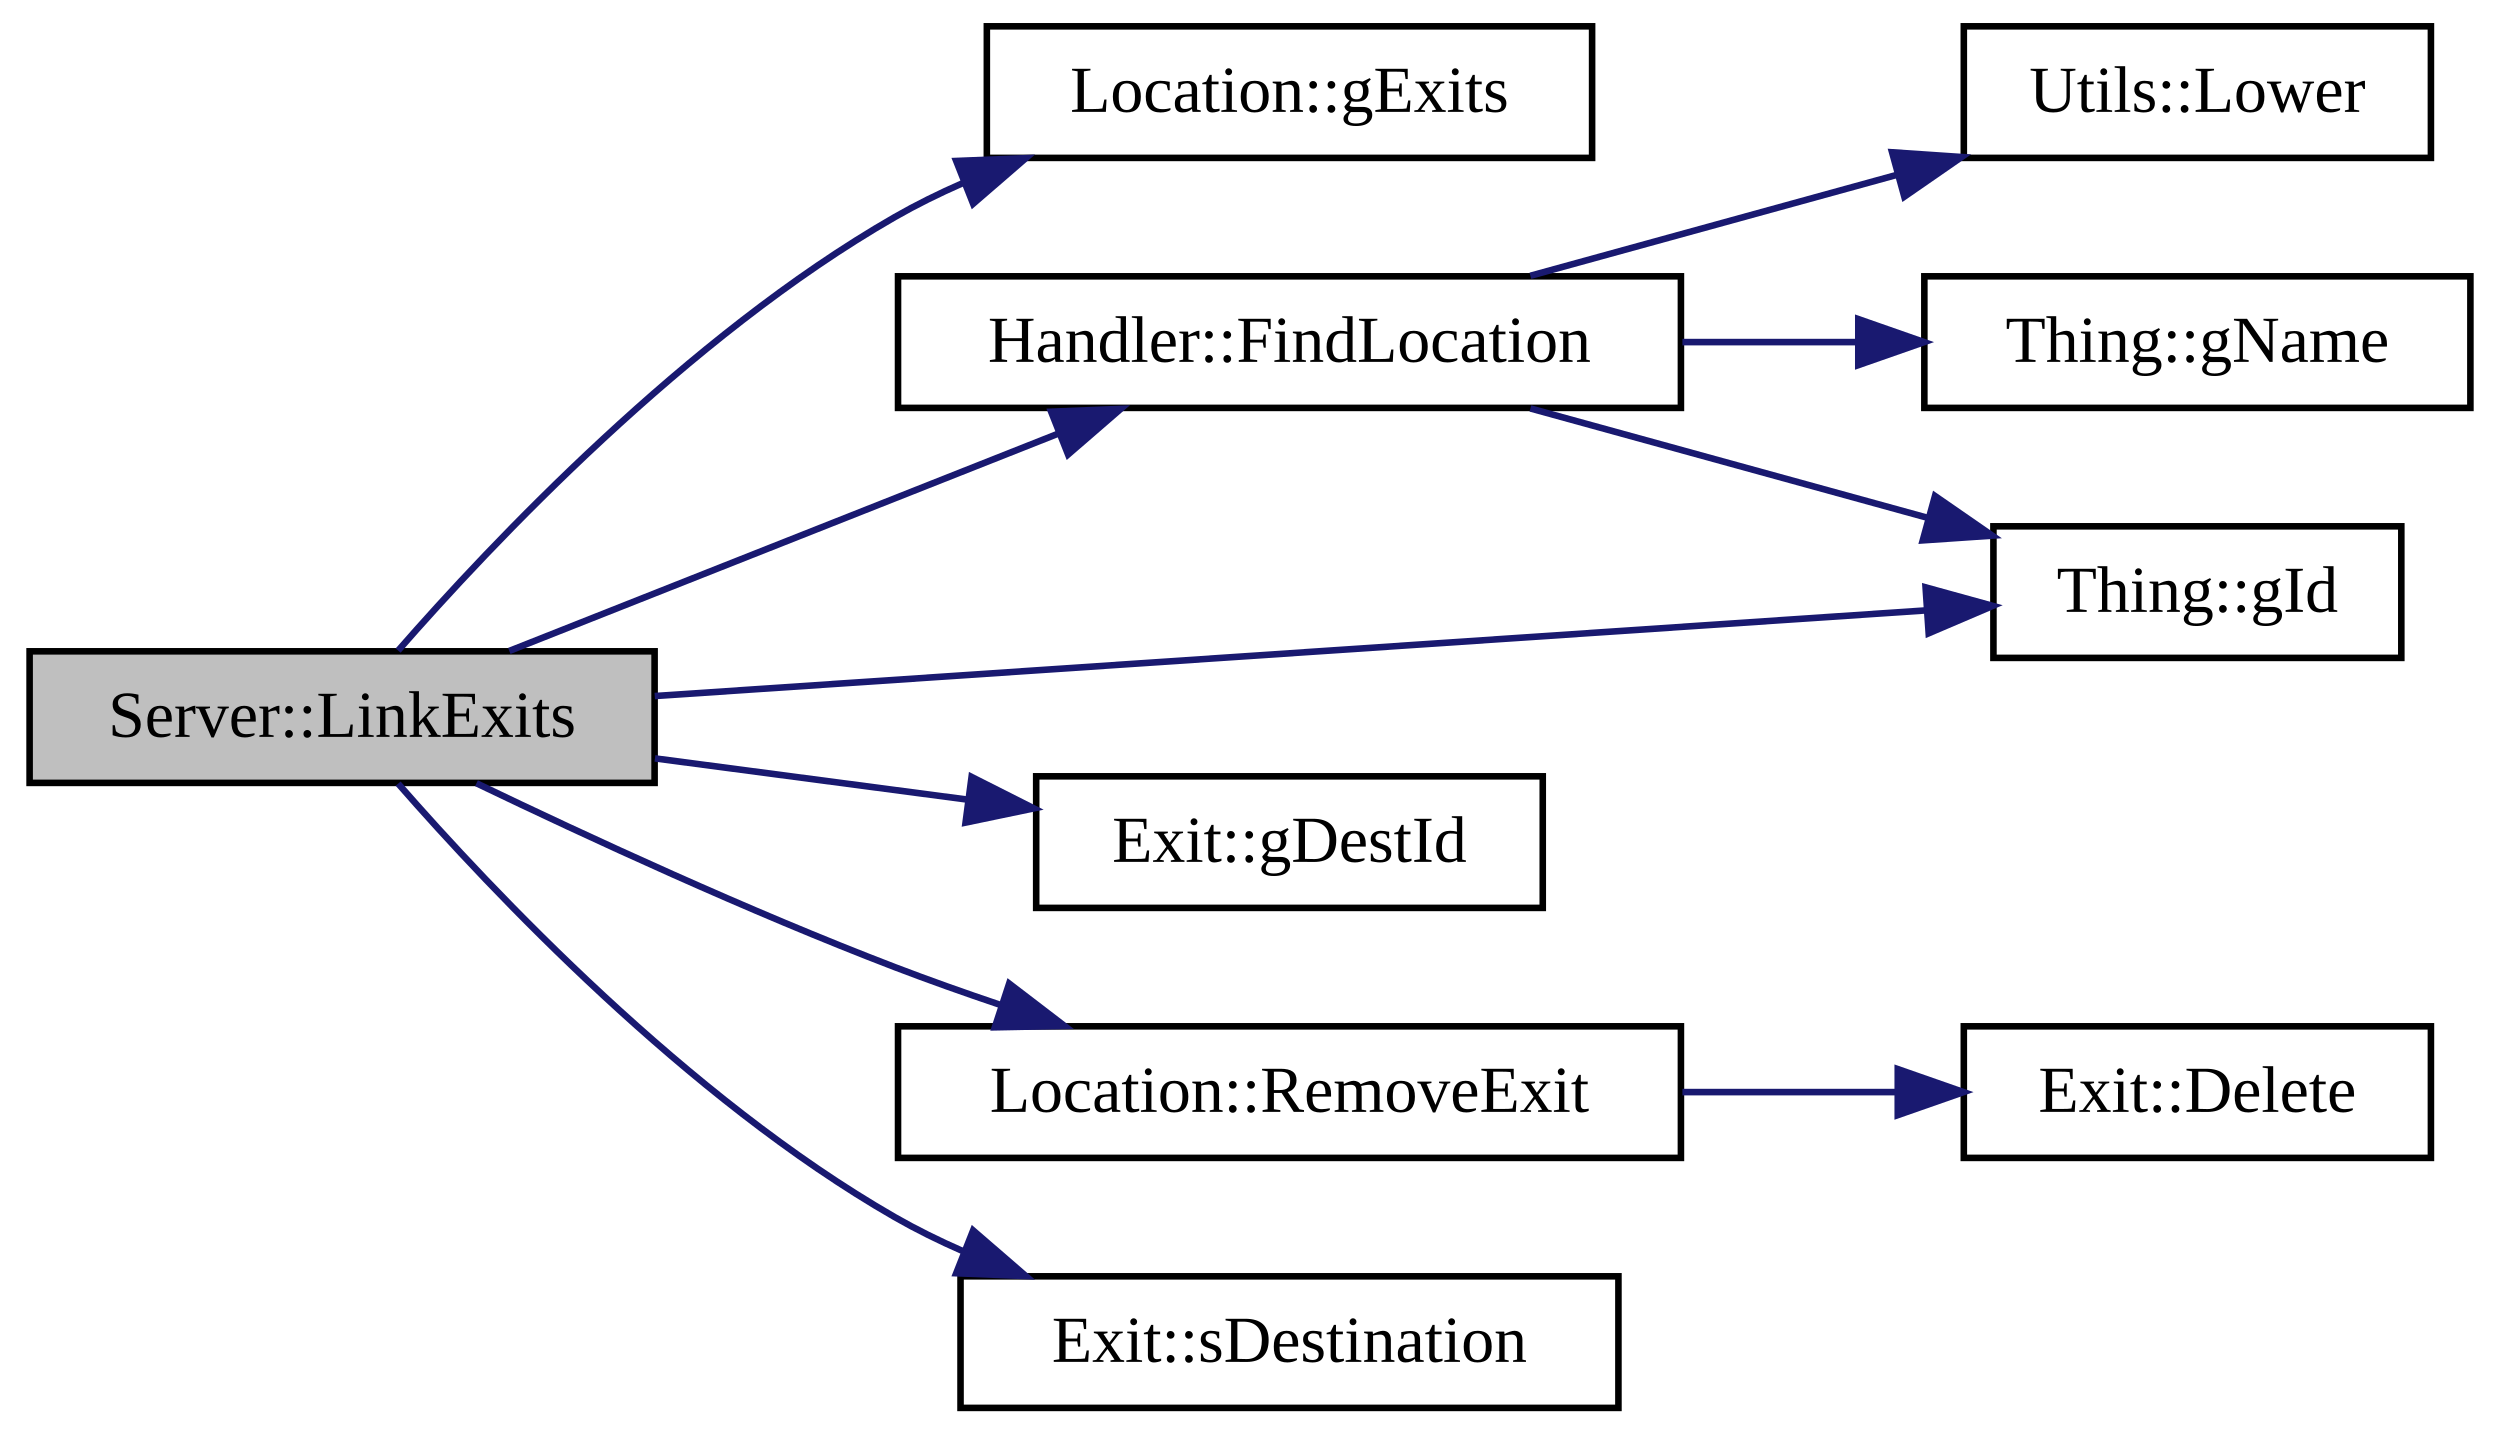
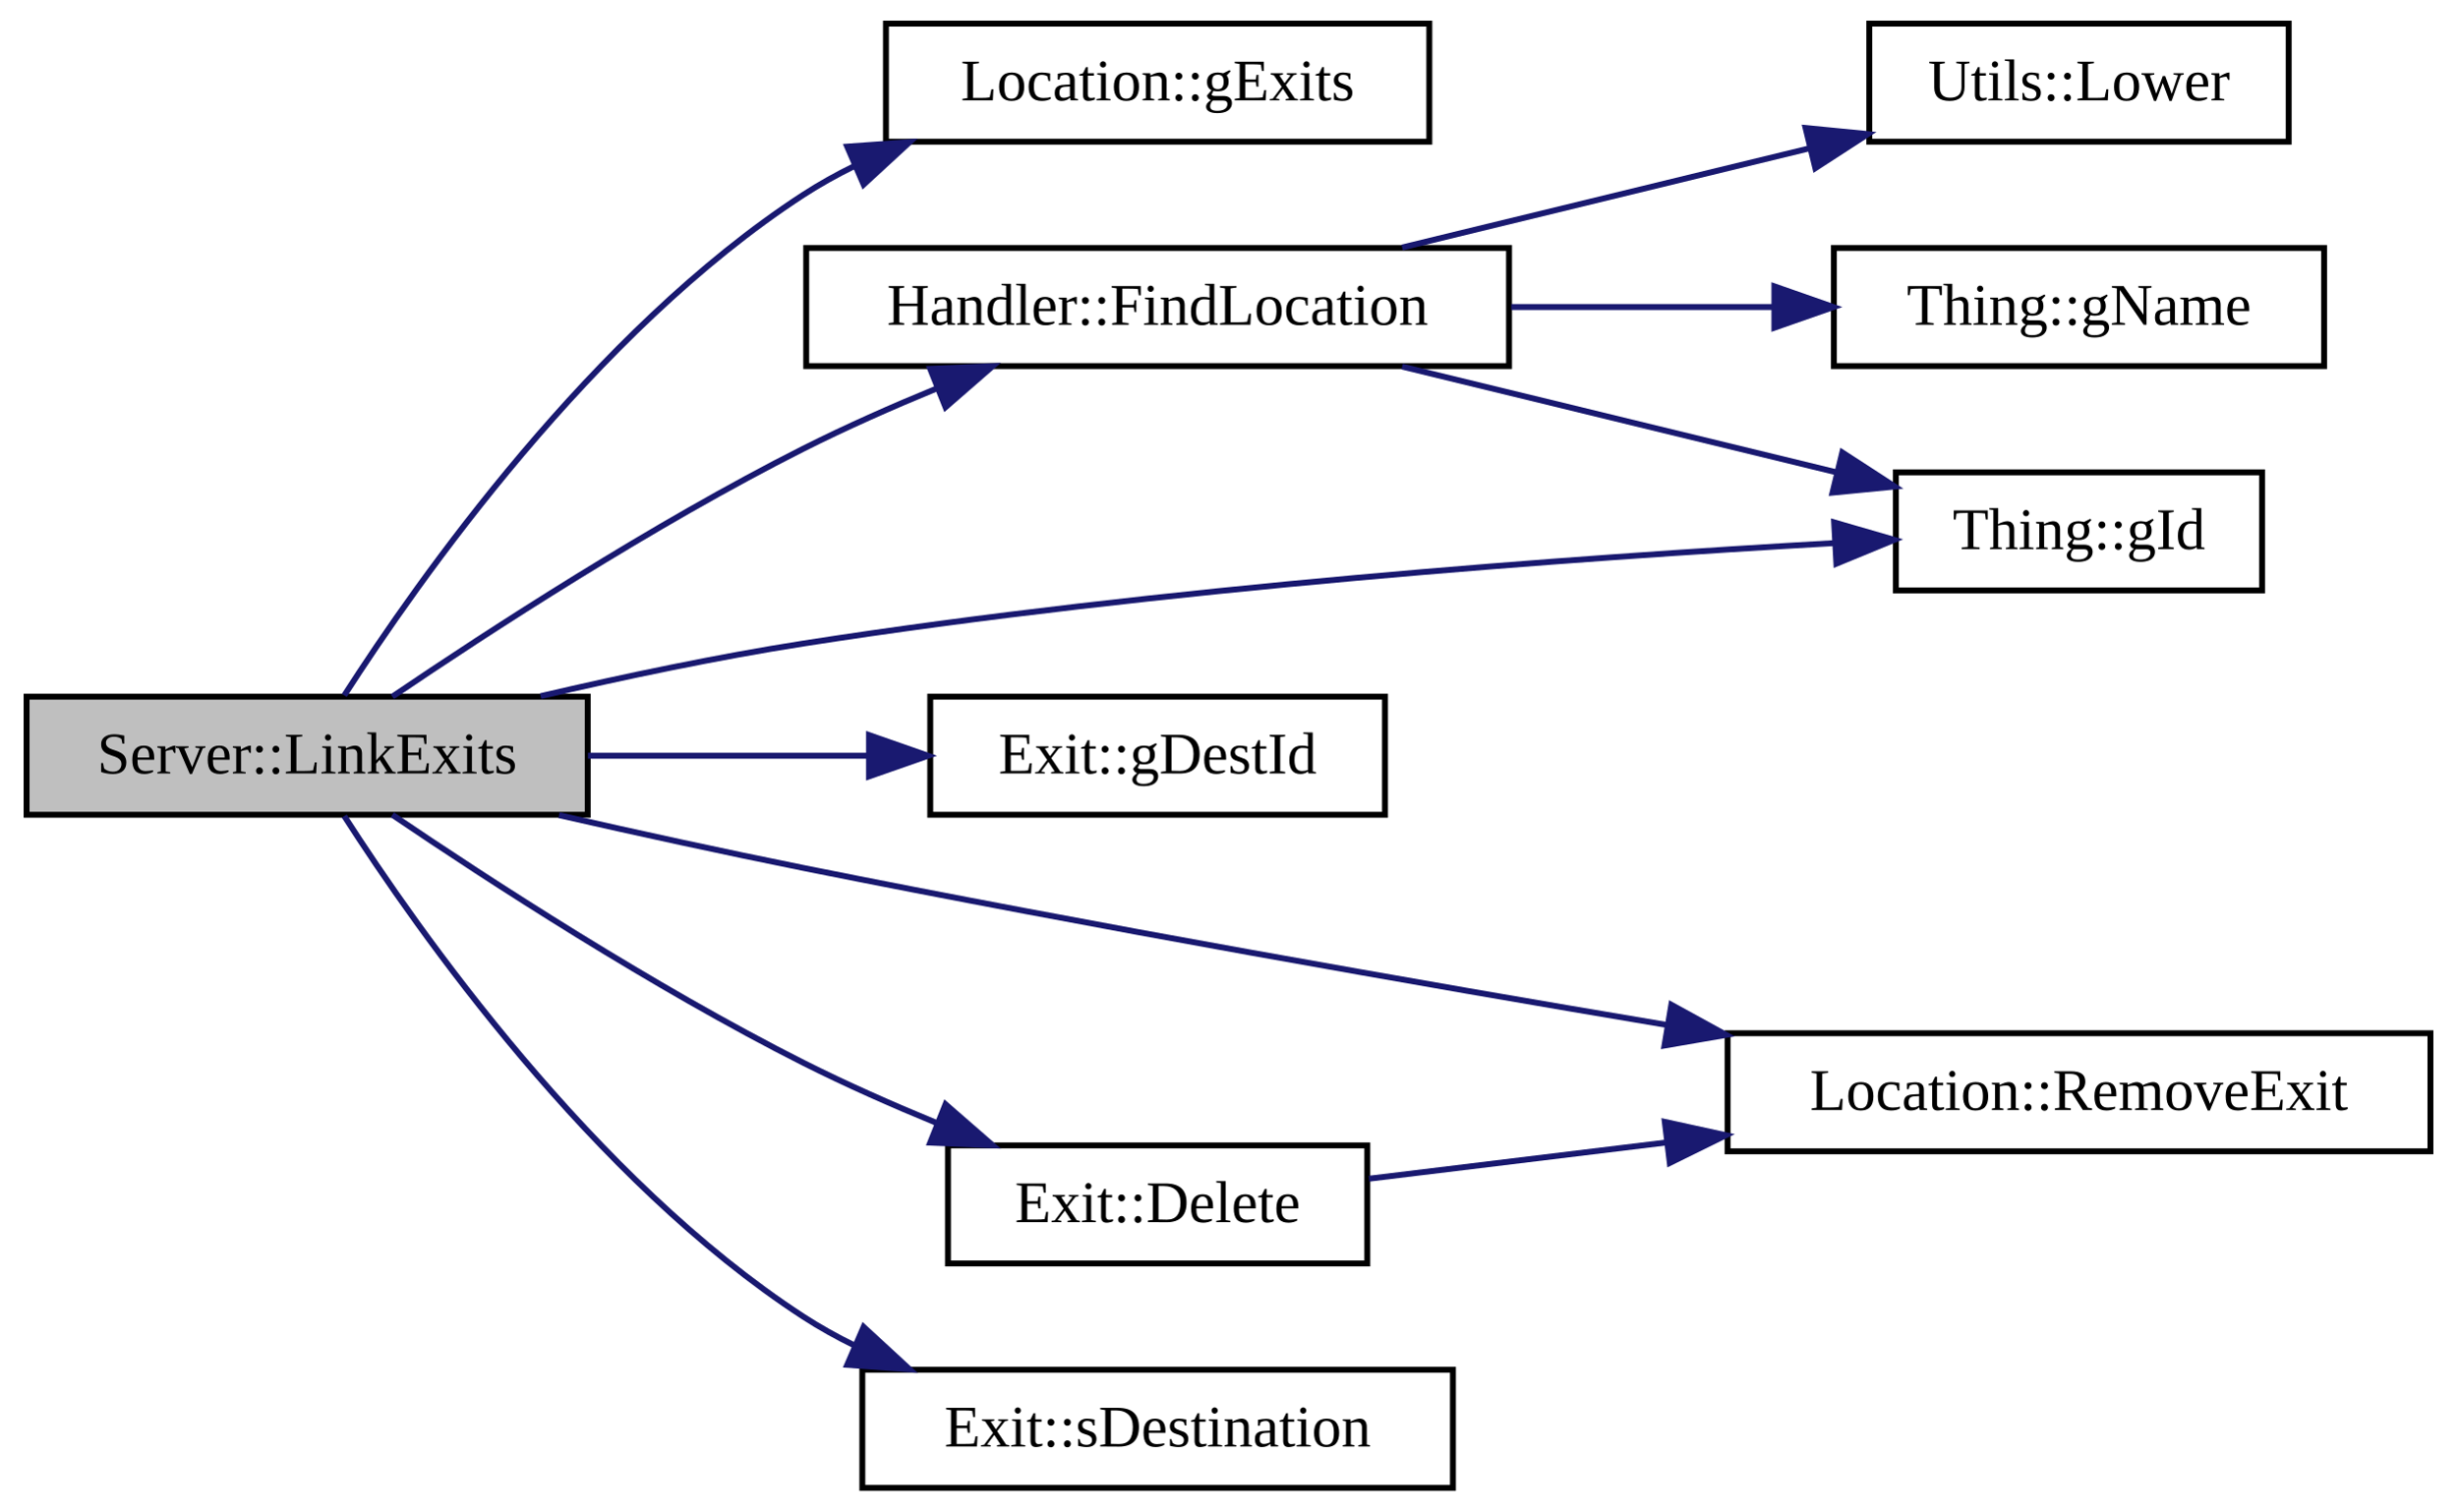
- <svg xmlns="http://www.w3.org/2000/svg" xmlns:xlink="http://www.w3.org/1999/xlink" width="380pt" height="218pt" viewBox="0.00 0.00 380.00 218.00">
-   <g id="graph1" class="graph" transform="scale(1 1) rotate(0) translate(4 214)">
-     <polygon fill="white" stroke="white" points="-4,5 -4,-214 377,-214 377,5 -4,5" />
+ <svg xmlns="http://www.w3.org/2000/svg" xmlns:xlink="http://www.w3.org/1999/xlink" width="416pt" height="256pt" viewBox="0.00 0.00 416.00 256.00">
+   <g id="graph1" class="graph" transform="scale(1 1) rotate(0) translate(4 252)">
+     <polygon fill="white" stroke="white" points="-4,5 -4,-252 413,-252 413,5 -4,5" />
    <g id="node1" class="node">
-       <polygon fill="#bfbfbf" stroke="black" points="0.5,-95 0.5,-115 95.5,-115 95.5,-95 0.5,-95" />
-       <text text-anchor="middle" x="48" y="-102" font-family="FreeSans.ttf" font-size="10.00">Server::LinkExits</text>
+       <polygon fill="#bfbfbf" stroke="black" points="0.5,-114 0.5,-134 95.5,-134 95.5,-114 0.5,-114" />
+       <text text-anchor="middle" x="48" y="-121" font-family="FreeSans.ttf" font-size="10.00">Server::LinkExits</text>
    </g>
    <g id="node3" class="node">
      <a xlink:href="classLocation.xhtml#ae583e2944b9f01b0cf3784040f9ba32e" target="_top" xlink:title="Returns the list of Exits associated to this Location.">
-         <polygon fill="white" stroke="black" points="146,-190 146,-210 238,-210 238,-190 146,-190" />
-         <text text-anchor="middle" x="192" y="-197" font-family="FreeSans.ttf" font-size="10.00">Location::gExits</text>
+         <polygon fill="white" stroke="black" points="146,-228 146,-248 238,-248 238,-228 146,-228" />
+         <text text-anchor="middle" x="192" y="-235" font-family="FreeSans.ttf" font-size="10.00">Location::gExits</text>
      </a>
    </g>
    <g id="edge2" class="edge">
-       <path fill="none" stroke="midnightblue" d="M56.518,-115.116C70.63,-131.264 100.445,-162.889 132,-181 135.272,-182.878 138.754,-184.595 142.328,-186.161" />
-       <polygon fill="midnightblue" stroke="midnightblue" points="141.34,-189.534 151.927,-189.957 143.914,-183.025 141.34,-189.534" />
+       <path fill="none" stroke="midnightblue" d="M54.286,-134.219C66.726,-153.601 96.382,-195.831 132,-219 134.748,-220.787 137.675,-222.417 140.703,-223.901" />
+       <polygon fill="midnightblue" stroke="midnightblue" points="139.439,-227.167 150.007,-227.928 142.22,-220.744 139.439,-227.167" />
    </g>
    <g id="node5" class="node">
      <a xlink:href="namespaceHandler.xhtml#a57dc60ce5522b41f1ab98b83de76779f" target="_top" xlink:title="Locates a Location associated with the game.">
-         <polygon fill="white" stroke="black" points="132.5,-152 132.5,-172 251.5,-172 251.5,-152 132.5,-152" />
-         <text text-anchor="middle" x="192" y="-159" font-family="FreeSans.ttf" font-size="10.00">Handler::FindLocation</text>
+         <polygon fill="white" stroke="black" points="132.5,-190 132.5,-210 251.5,-210 251.5,-190 132.5,-190" />
+         <text text-anchor="middle" x="192" y="-197" font-family="FreeSans.ttf" font-size="10.00">Handler::FindLocation</text>
      </a>
    </g>
    <g id="edge4" class="edge">
-       <path fill="none" stroke="midnightblue" d="M73.413,-115.059C96.61,-124.241 131.112,-137.899 156.929,-148.118" />
-       <polygon fill="midnightblue" stroke="midnightblue" points="155.771,-151.423 166.357,-151.85 158.347,-144.915 155.771,-151.423" />
+       <path fill="none" stroke="midnightblue" d="M62.422,-134.005C78.809,-145.115 106.582,-163.172 132,-176 139.183,-179.625 147.051,-183.103 154.655,-186.231" />
+       <polygon fill="midnightblue" stroke="midnightblue" points="153.491,-189.535 164.076,-189.992 156.086,-183.034 153.491,-189.535" />
    </g>
    <g id="node9" class="node">
      <a xlink:href="classThing.xhtml#aea5dad4f4241b325cdf64b232e84e602" target="_top" xlink:title="Returns the id associated with this Thing.">
-         <polygon fill="white" stroke="black" points="299,-114 299,-134 361,-134 361,-114 299,-114" />
-         <text text-anchor="middle" x="330" y="-121" font-family="FreeSans.ttf" font-size="10.00">Thing::gId</text>
+         <polygon fill="white" stroke="black" points="317,-152 317,-172 379,-172 379,-152 317,-152" />
+         <text text-anchor="middle" x="348" y="-159" font-family="FreeSans.ttf" font-size="10.00">Thing::gId</text>
      </a>
    </g>
    <g id="edge14" class="edge">
-       <path fill="none" stroke="midnightblue" d="M95.519,-108.202C149.707,-111.853 237.421,-117.762 288.816,-121.225" />
-       <polygon fill="midnightblue" stroke="midnightblue" points="288.686,-124.724 298.899,-121.905 289.157,-117.74 288.686,-124.724" />
+       <path fill="none" stroke="midnightblue" d="M87.528,-134.093C101.5,-137.354 117.375,-140.713 132,-143 192.302,-152.428 262.86,-157.535 306.497,-160.013" />
+       <polygon fill="midnightblue" stroke="midnightblue" points="306.544,-163.52 316.721,-160.573 306.927,-156.531 306.544,-163.52" />
    </g>
    <g id="node13" class="node">
      <a xlink:href="classExit.xhtml#a365f2a3f411df703cb2726ce7a83e0f8" target="_top" xlink:title="Returns the destination id of the Exit.">
-         <polygon fill="white" stroke="black" points="153.5,-76 153.5,-96 230.5,-96 230.5,-76 153.5,-76" />
-         <text text-anchor="middle" x="192" y="-83" font-family="FreeSans.ttf" font-size="10.00">Exit::gDestId</text>
+         <polygon fill="white" stroke="black" points="153.5,-114 153.5,-134 230.5,-134 230.5,-114 153.5,-114" />
+         <text text-anchor="middle" x="192" y="-121" font-family="FreeSans.ttf" font-size="10.00">Exit::gDestId</text>
      </a>
    </g>
    <g id="edge12" class="edge">
-       <path fill="none" stroke="midnightblue" d="M95.55,-98.726C110.726,-96.724 127.547,-94.504 142.835,-92.487" />
-       <polygon fill="midnightblue" stroke="midnightblue" points="143.679,-95.906 153.135,-91.128 142.763,-88.966 143.679,-95.906" />
+       <path fill="none" stroke="midnightblue" d="M95.55,-124C110.726,-124 127.547,-124 142.835,-124" />
+       <polygon fill="midnightblue" stroke="midnightblue" points="143.135,-127.5 153.135,-124 143.135,-120.5 143.135,-127.5" />
    </g>
    <g id="node16" class="node">
      <a xlink:href="classLocation.xhtml#aca658255ecc7a1f000913f3aefd54fad" target="_top" xlink:title="Removes an Exit associated with this Location.">
-         <polygon fill="white" stroke="black" points="132.5,-38 132.5,-58 251.5,-58 251.5,-38 132.5,-38" />
-         <text text-anchor="middle" x="192" y="-45" font-family="FreeSans.ttf" font-size="10.00">Location::RemoveExit</text>
+         <polygon fill="white" stroke="black" points="288.5,-57 288.5,-77 407.5,-77 407.5,-57 288.5,-57" />
+         <text text-anchor="middle" x="348" y="-64" font-family="FreeSans.ttf" font-size="10.00">Location::RemoveExit</text>
      </a>
    </g>
    <g id="edge16" class="edge">
-       <path fill="none" stroke="midnightblue" d="M68.424,-94.941C85.259,-86.849 109.878,-75.472 132,-67 137.166,-65.022 142.635,-63.083 148.085,-61.245" />
-       <polygon fill="midnightblue" stroke="midnightblue" points="149.393,-64.5 157.806,-58.06 147.213,-57.848 149.393,-64.5" />
+       <path fill="none" stroke="midnightblue" d="M90.647,-113.934C103.872,-110.926 118.514,-107.71 132,-105 180.728,-95.209 235.924,-85.523 278.321,-78.38" />
+       <polygon fill="midnightblue" stroke="midnightblue" points="278.978,-81.819 288.261,-76.713 277.82,-74.915 278.978,-81.819" />
    </g>
-     <g id="node20" class="node">
+     <g id="node18" class="node">
+       <a xlink:href="classExit.xhtml#ac490c605f6b1581429cc59290e7bd400" target="_top" xlink:title="Unload an exit from memory that was previously loaded via Exit::New().">
+         <polygon fill="white" stroke="black" points="156.5,-38 156.5,-58 227.5,-58 227.5,-38 156.5,-38" />
+         <text text-anchor="middle" x="192" y="-45" font-family="FreeSans.ttf" font-size="10.00">Exit::Delete</text>
+       </a>
+     </g>
+     <g id="edge18" class="edge">
+       <path fill="none" stroke="midnightblue" d="M62.422,-113.995C78.809,-102.885 106.582,-84.829 132,-72 139.183,-68.375 147.051,-64.897 154.655,-61.769" />
+       <polygon fill="midnightblue" stroke="midnightblue" points="156.086,-64.966 164.076,-58.008 153.491,-58.465 156.086,-64.966" />
+     </g>
+     <g id="node21" class="node">
      <a xlink:href="classExit.xhtml#ae4b375ca6875ef63c9de87bd4f945323" target="_top" xlink:title="Sets the target destination of this Exit.">
        <polygon fill="white" stroke="black" points="142,-0 142,-20 242,-20 242,-0 142,-0" />
        <text text-anchor="middle" x="192" y="-7" font-family="FreeSans.ttf" font-size="10.00">Exit::sDestination</text>
      </a>
    </g>
-     <g id="edge20" class="edge">
-       <path fill="none" stroke="midnightblue" d="M56.518,-94.884C70.63,-78.736 100.445,-47.111 132,-29 135.272,-27.122 138.754,-25.405 142.328,-23.839" />
-       <polygon fill="midnightblue" stroke="midnightblue" points="143.914,-26.976 151.927,-20.043 141.34,-20.466 143.914,-26.976" />
+     <g id="edge22" class="edge">
+       <path fill="none" stroke="midnightblue" d="M54.286,-113.781C66.726,-94.399 96.382,-52.169 132,-29 134.748,-27.213 137.675,-25.583 140.703,-24.099" />
+       <polygon fill="midnightblue" stroke="midnightblue" points="142.22,-27.256 150.007,-20.072 139.439,-20.833 142.22,-27.256" />
    </g>
    <g id="node7" class="node">
      <a xlink:href="namespaceUtils.xhtml#a9b70f9dd0af906c806695b35488e778f" target="_top" xlink:title="Returns a string converted to all lowercase letters.">
-         <polygon fill="white" stroke="black" points="294.5,-190 294.5,-210 365.5,-210 365.5,-190 294.5,-190" />
-         <text text-anchor="middle" x="330" y="-197" font-family="FreeSans.ttf" font-size="10.00">Utils::Lower</text>
+         <polygon fill="white" stroke="black" points="312.5,-228 312.5,-248 383.5,-248 383.5,-228 312.5,-228" />
+         <text text-anchor="middle" x="348" y="-235" font-family="FreeSans.ttf" font-size="10.00">Utils::Lower</text>
      </a>
    </g>
    <g id="edge6" class="edge">
-       <path fill="none" stroke="midnightblue" d="M228.619,-172.084C245.732,-176.796 266.281,-182.454 284.392,-187.441" />
-       <polygon fill="midnightblue" stroke="midnightblue" points="283.595,-190.852 294.166,-190.133 285.454,-184.103 283.595,-190.852" />
+       <path fill="none" stroke="midnightblue" d="M233.396,-210.084C254.591,-215.247 280.45,-221.546 302.237,-226.853" />
+       <polygon fill="midnightblue" stroke="midnightblue" points="301.703,-230.325 312.247,-229.291 303.36,-223.524 301.703,-230.325" />
    </g>
    <g id="edge8" class="edge">
-       <path fill="none" stroke="midnightblue" d="M228.619,-151.916C247.25,-146.786 269.955,-140.534 289.151,-135.248" />
-       <polygon fill="midnightblue" stroke="midnightblue" points="290.118,-138.612 298.83,-132.583 288.259,-131.864 290.118,-138.612" />
+       <path fill="none" stroke="midnightblue" d="M233.396,-189.916C256.096,-184.387 284.146,-177.554 306.813,-172.033" />
+       <polygon fill="midnightblue" stroke="midnightblue" points="307.923,-175.365 316.81,-169.597 306.266,-168.564 307.923,-175.365" />
    </g>
    <g id="node11" class="node">
      <a xlink:href="classThing.xhtml#a3c3c40c996ff562baa335f2ded022578" target="_top" xlink:title="Returns the name associated with this Thing.">
-         <polygon fill="white" stroke="black" points="288.5,-152 288.5,-172 371.5,-172 371.5,-152 288.5,-152" />
-         <text text-anchor="middle" x="330" y="-159" font-family="FreeSans.ttf" font-size="10.00">Thing::gName</text>
+         <polygon fill="white" stroke="black" points="306.5,-190 306.5,-210 389.5,-210 389.5,-190 306.5,-190" />
+         <text text-anchor="middle" x="348" y="-197" font-family="FreeSans.ttf" font-size="10.00">Thing::gName</text>
      </a>
    </g>
    <g id="edge10" class="edge">
-       <path fill="none" stroke="midnightblue" d="M251.726,-162C260.627,-162 269.737,-162 278.45,-162" />
-       <polygon fill="midnightblue" stroke="midnightblue" points="278.46,-165.5 288.46,-162 278.459,-158.5 278.46,-165.5" />
+       <path fill="none" stroke="midnightblue" d="M251.868,-200C266.526,-200 282.088,-200 296.325,-200" />
+       <polygon fill="midnightblue" stroke="midnightblue" points="296.425,-203.5 306.425,-200 296.425,-196.5 296.425,-203.5" />
    </g>
-     <g id="node18" class="node">
-       <a xlink:href="classExit.xhtml#ac490c605f6b1581429cc59290e7bd400" target="_top" xlink:title="Unload an exit from memory that was previously loaded via Exit::New().">
-         <polygon fill="white" stroke="black" points="294.5,-38 294.5,-58 365.5,-58 365.5,-38 294.5,-38" />
-         <text text-anchor="middle" x="330" y="-45" font-family="FreeSans.ttf" font-size="10.00">Exit::Delete</text>
-       </a>
-     </g>
-     <g id="edge18" class="edge">
-       <path fill="none" stroke="midnightblue" d="M251.726,-48C262.653,-48 273.895,-48 284.331,-48" />
-       <polygon fill="midnightblue" stroke="midnightblue" points="284.456,-51.5 294.456,-48 284.456,-44.5 284.456,-51.5" />
+     <g id="edge20" class="edge">
+       <path fill="none" stroke="midnightblue" d="M227.79,-52.359C242.754,-54.181 260.684,-56.365 278.073,-58.483" />
+       <polygon fill="midnightblue" stroke="midnightblue" points="277.872,-61.985 288.222,-59.719 278.719,-55.036 277.872,-61.985" />
    </g>
  </g>
</svg>
